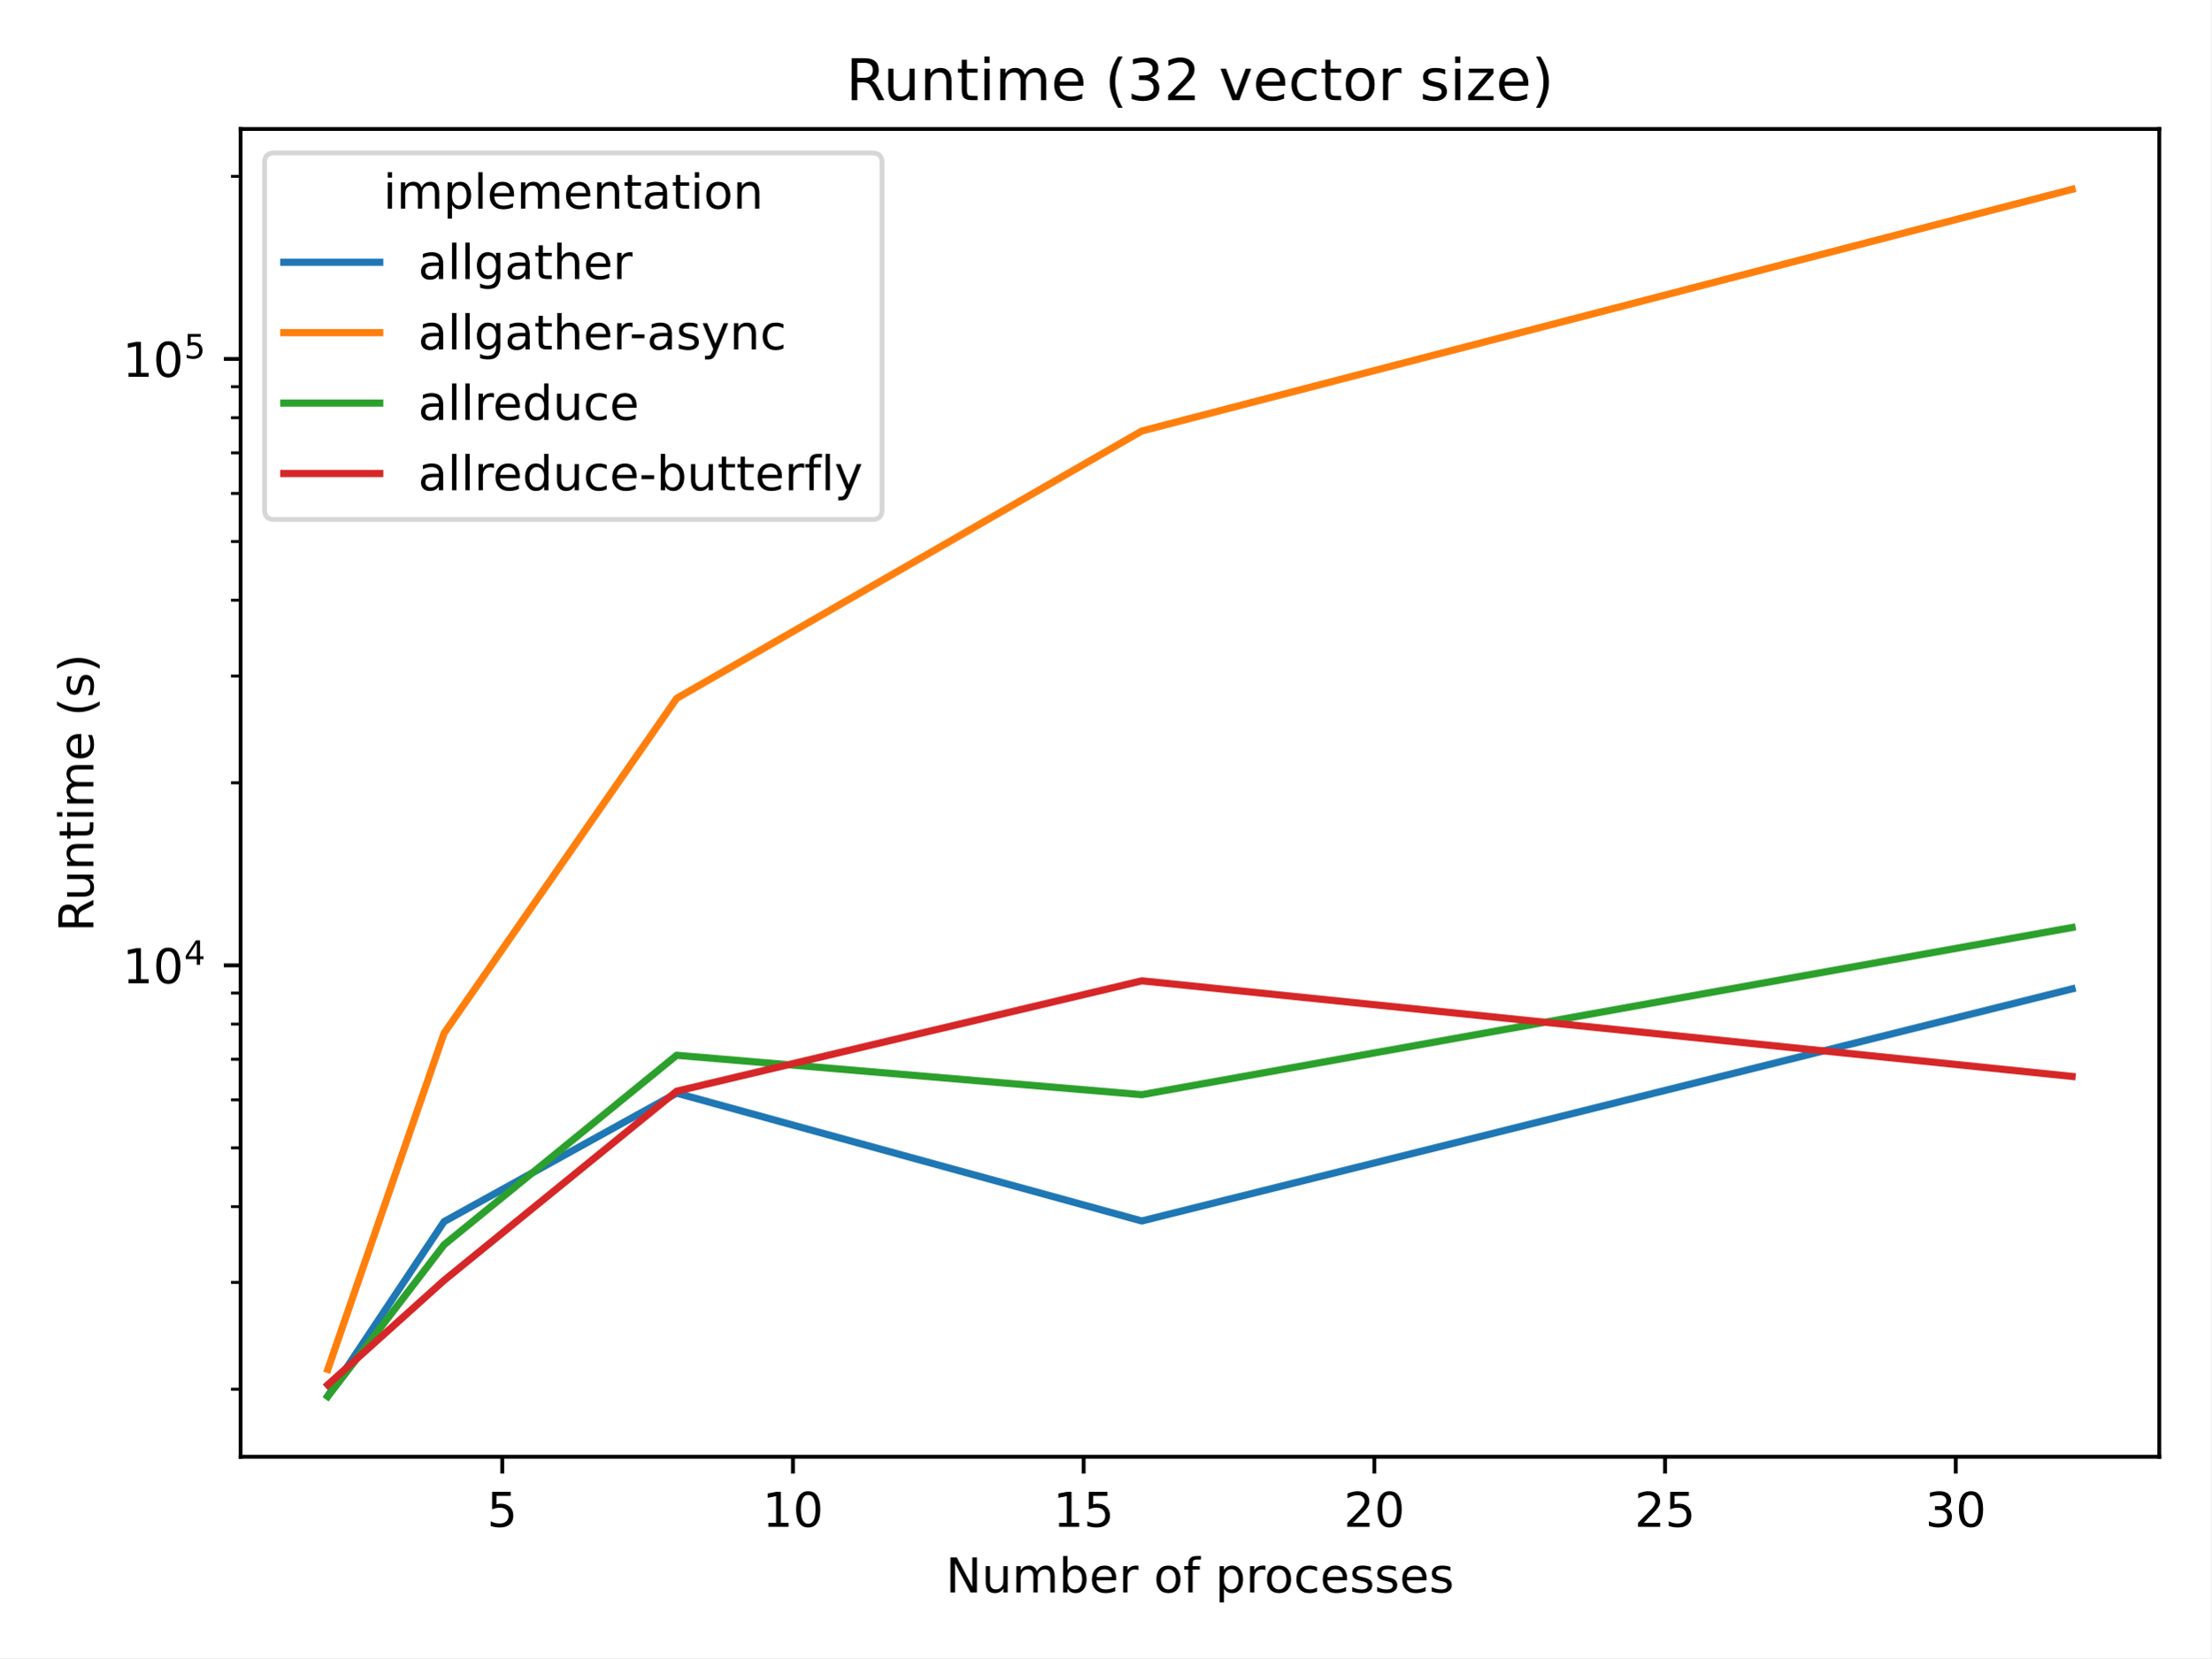
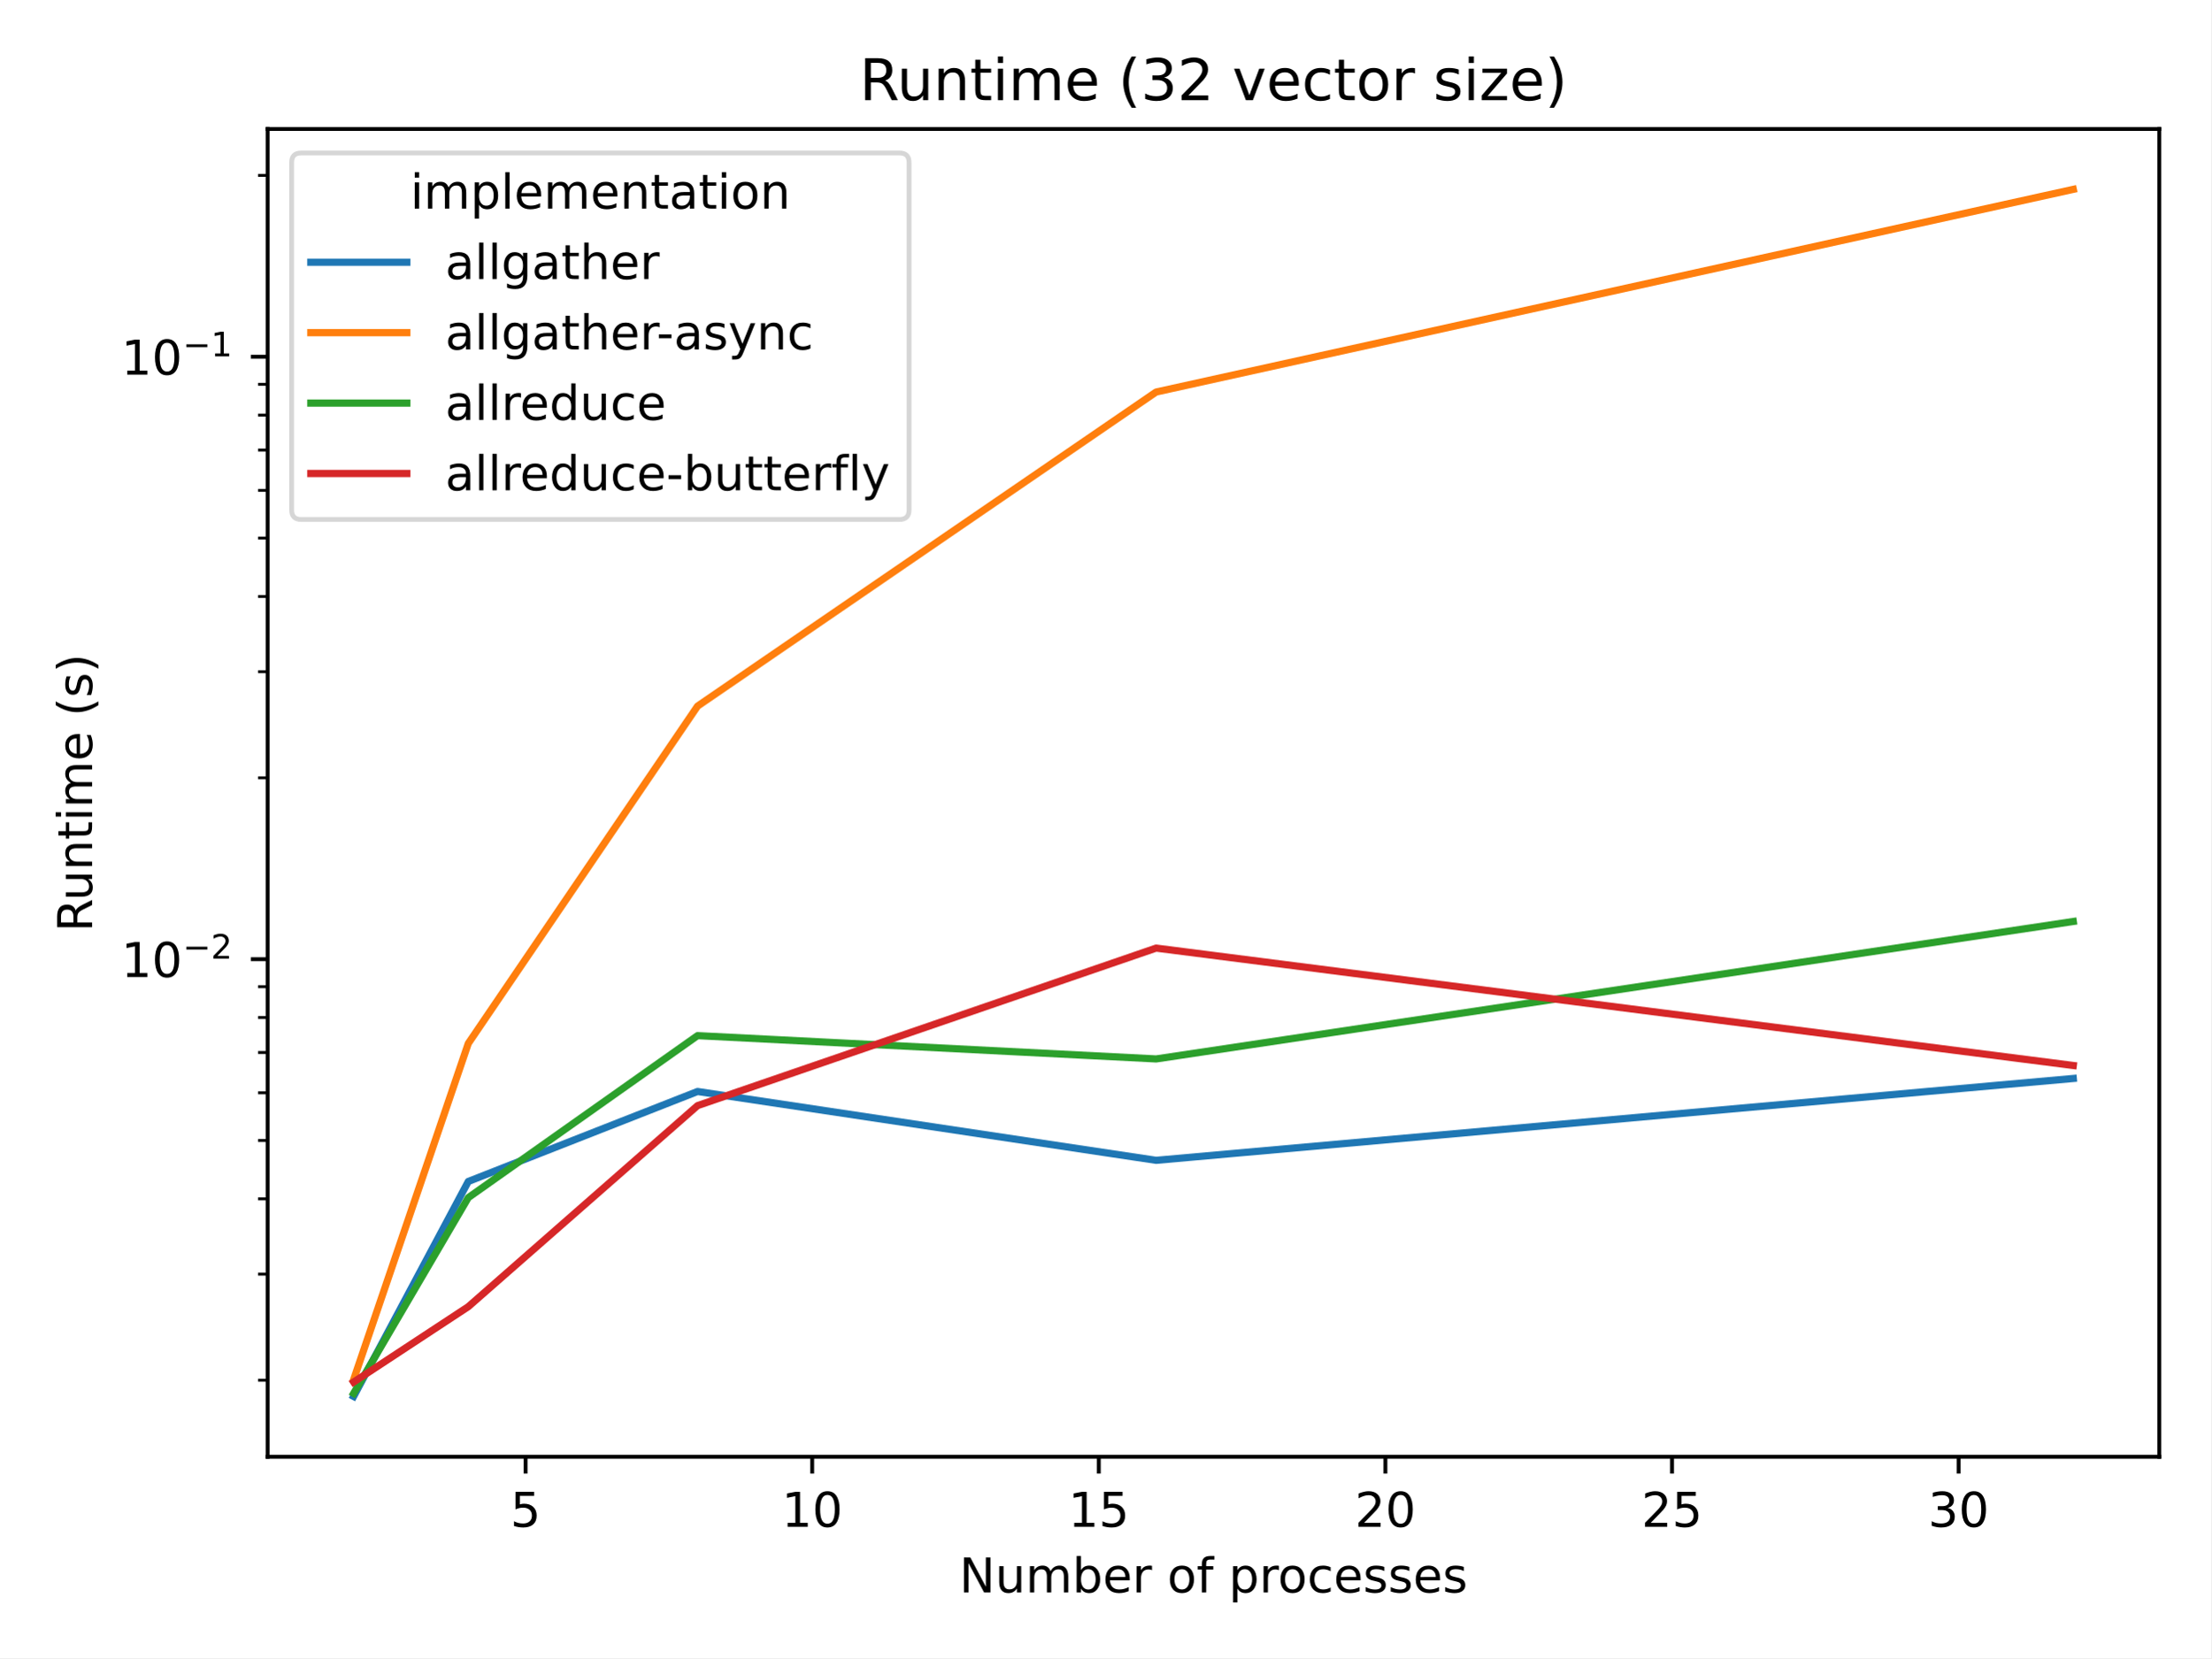
<svg xmlns="http://www.w3.org/2000/svg" xmlns:xlink="http://www.w3.org/1999/xlink" height="345.6pt" version="1.1" viewBox="0 0 460.8 345.6" width="460.8pt">
  <defs>
    <style type="text/css">*{stroke-linecap:butt;stroke-linejoin:round;}</style>
  </defs>
  <g id="figure_1">
    <g id="patch_1">
      <path d="M 0 345.6  L 460.8 345.6  L 460.8 0  L 0 0  z " style="fill:#ffffff;" />
    </g>
    <g id="axes_1">
      <g id="patch_2">
-         <path d="M 50.138 303.64  L 450 303.64  L 450 26.88  L 50.138 26.88  z " style="fill:#ffffff;" />
+         <path d="M 55.772 303.64  L 450 303.64  L 450 26.88  L 55.772 26.88  z " style="fill:#ffffff;" />
      </g>
      <g id="matplotlib.axis_1">
        <g id="xtick_1">
          <g id="line2d_1">
            <defs>
-               <path d="M 0 0  L 0 3.5  " id="maab0142179" style="stroke:#000000;stroke-width:0.8;" />
-             </defs>
-             <g>
-               <use style="stroke:#000000;stroke-width:0.8;" x="104.664" xlink:href="#maab0142179" y="303.64" />
+               <path d="M 0 0  L 0 3.5  " id="m21250cdb93" style="stroke:#000000;stroke-width:0.8;" />
+             </defs>
+             <g>
+               <use style="stroke:#000000;stroke-width:0.8;" x="109.53" xlink:href="#m21250cdb93" y="303.64" />
            </g>
          </g>
          <g id="text_1">
-             <g transform="translate(101.4831 318.2384)scale(0.1 -0.1)">
+             <g transform="translate(106.3492 318.2384)scale(0.1 -0.1)">
              <defs>
                <path d="M 691 4666  L 3169 4666  L 3169 4134  L 1269 4134  L 1269 2991  Q 1406 3038 1543 3061  Q 1681 3084 1819 3084  Q 2600 3084 3056 2656  Q 3513 2228 3513 1497  Q 3513 744 3044 326  Q 2575 -91 1722 -91  Q 1428 -91 1123 -41  Q 819 9 494 109  L 494 744  Q 775 591 1075 516  Q 1375 441 1709 441  Q 2250 441 2565 725  Q 2881 1009 2881 1497  Q 2881 1984 2565 2268  Q 2250 2553 1709 2553  Q 1456 2553 1204 2497  Q 953 2441 691 2322  L 691 4666  z " id="DejaVuSans-35" transform="scale(0.015625)" />
              </defs>
              <use xlink:href="#DejaVuSans-35" />
            </g>
          </g>
        </g>
        <g id="xtick_2">
          <g id="line2d_2">
            <g>
-               <use style="stroke:#000000;stroke-width:0.8;" x="165.25" xlink:href="#maab0142179" y="303.64" />
+               <use style="stroke:#000000;stroke-width:0.8;" x="169.262" xlink:href="#m21250cdb93" y="303.64" />
            </g>
          </g>
          <g id="text_2">
-             <g transform="translate(158.8871 318.2384)scale(0.1 -0.1)">
+             <g transform="translate(162.8994 318.2384)scale(0.1 -0.1)">
              <defs>
                <path d="M 794 531  L 1825 531  L 1825 4091  L 703 3866  L 703 4441  L 1819 4666  L 2450 4666  L 2450 531  L 3481 531  L 3481 0  L 794 0  L 794 531  z " id="DejaVuSans-31" transform="scale(0.015625)" />
                <path d="M 2034 4250  Q 1547 4250 1301 3770  Q 1056 3291 1056 2328  Q 1056 1369 1301 889  Q 1547 409 2034 409  Q 2525 409 2770 889  Q 3016 1369 3016 2328  Q 3016 3291 2770 3770  Q 2525 4250 2034 4250  z M 2034 4750  Q 2819 4750 3233 4129  Q 3647 3509 3647 2328  Q 3647 1150 3233 529  Q 2819 -91 2034 -91  Q 1250 -91 836 529  Q 422 1150 422 2328  Q 422 3509 836 4129  Q 1250 4750 2034 4750  z " id="DejaVuSans-30" transform="scale(0.015625)" />
              </defs>
              <use xlink:href="#DejaVuSans-31" />
              <use x="63.623" xlink:href="#DejaVuSans-30" />
            </g>
          </g>
        </g>
        <g id="xtick_3">
          <g id="line2d_3">
            <g>
-               <use style="stroke:#000000;stroke-width:0.8;" x="225.835" xlink:href="#maab0142179" y="303.64" />
+               <use style="stroke:#000000;stroke-width:0.8;" x="228.993" xlink:href="#m21250cdb93" y="303.64" />
            </g>
          </g>
          <g id="text_3">
-             <g transform="translate(219.4723 318.2384)scale(0.1 -0.1)">
+             <g transform="translate(222.6309 318.2384)scale(0.1 -0.1)">
              <use xlink:href="#DejaVuSans-31" />
              <use x="63.623" xlink:href="#DejaVuSans-35" />
            </g>
          </g>
        </g>
        <g id="xtick_4">
          <g id="line2d_4">
            <g>
-               <use style="stroke:#000000;stroke-width:0.8;" x="286.42" xlink:href="#maab0142179" y="303.64" />
+               <use style="stroke:#000000;stroke-width:0.8;" x="288.725" xlink:href="#m21250cdb93" y="303.64" />
            </g>
          </g>
          <g id="text_4">
-             <g transform="translate(280.0575 318.2384)scale(0.1 -0.1)">
+             <g transform="translate(282.3624 318.2384)scale(0.1 -0.1)">
              <defs>
                <path d="M 1228 531  L 3431 531  L 3431 0  L 469 0  L 469 531  Q 828 903 1448 1529  Q 2069 2156 2228 2338  Q 2531 2678 2651 2914  Q 2772 3150 2772 3378  Q 2772 3750 2511 3984  Q 2250 4219 1831 4219  Q 1534 4219 1204 4116  Q 875 4013 500 3803  L 500 4441  Q 881 4594 1212 4672  Q 1544 4750 1819 4750  Q 2544 4750 2975 4387  Q 3406 4025 3406 3419  Q 3406 3131 3298 2873  Q 3191 2616 2906 2266  Q 2828 2175 2409 1742  Q 1991 1309 1228 531  z " id="DejaVuSans-32" transform="scale(0.015625)" />
              </defs>
              <use xlink:href="#DejaVuSans-32" />
              <use x="63.623" xlink:href="#DejaVuSans-30" />
            </g>
          </g>
        </g>
        <g id="xtick_5">
          <g id="line2d_5">
            <g>
-               <use style="stroke:#000000;stroke-width:0.8;" x="347.005" xlink:href="#maab0142179" y="303.64" />
+               <use style="stroke:#000000;stroke-width:0.8;" x="348.456" xlink:href="#m21250cdb93" y="303.64" />
            </g>
          </g>
          <g id="text_5">
-             <g transform="translate(340.6427 318.2384)scale(0.1 -0.1)">
+             <g transform="translate(342.0939 318.2384)scale(0.1 -0.1)">
              <use xlink:href="#DejaVuSans-32" />
              <use x="63.623" xlink:href="#DejaVuSans-35" />
            </g>
          </g>
        </g>
        <g id="xtick_6">
          <g id="line2d_6">
            <g>
-               <use style="stroke:#000000;stroke-width:0.8;" x="407.59" xlink:href="#maab0142179" y="303.64" />
+               <use style="stroke:#000000;stroke-width:0.8;" x="408.188" xlink:href="#m21250cdb93" y="303.64" />
            </g>
          </g>
          <g id="text_6">
-             <g transform="translate(401.2279 318.2384)scale(0.1 -0.1)">
+             <g transform="translate(401.8254 318.2384)scale(0.1 -0.1)">
              <defs>
                <path d="M 2597 2516  Q 3050 2419 3304 2112  Q 3559 1806 3559 1356  Q 3559 666 3084 287  Q 2609 -91 1734 -91  Q 1441 -91 1130 -33  Q 819 25 488 141  L 488 750  Q 750 597 1062 519  Q 1375 441 1716 441  Q 2309 441 2620 675  Q 2931 909 2931 1356  Q 2931 1769 2642 2001  Q 2353 2234 1838 2234  L 1294 2234  L 1294 2753  L 1863 2753  Q 2328 2753 2575 2939  Q 2822 3125 2822 3475  Q 2822 3834 2567 4026  Q 2313 4219 1838 4219  Q 1578 4219 1281 4162  Q 984 4106 628 3988  L 628 4550  Q 988 4650 1302 4700  Q 1616 4750 1894 4750  Q 2613 4750 3031 4423  Q 3450 4097 3450 3541  Q 3450 3153 3228 2886  Q 3006 2619 2597 2516  z " id="DejaVuSans-33" transform="scale(0.015625)" />
              </defs>
              <use xlink:href="#DejaVuSans-33" />
              <use x="63.623" xlink:href="#DejaVuSans-30" />
            </g>
          </g>
        </g>
        <g id="text_7">
-           <g transform="translate(197.0923 331.9166)scale(0.1 -0.1)">
+           <g transform="translate(199.9095 331.9166)scale(0.1 -0.1)">
            <defs>
              <path d="M 628 4666  L 1478 4666  L 3547 763  L 3547 4666  L 4159 4666  L 4159 0  L 3309 0  L 1241 3903  L 1241 0  L 628 0  L 628 4666  z " id="DejaVuSans-4e" transform="scale(0.015625)" />
              <path d="M 544 1381  L 544 3500  L 1119 3500  L 1119 1403  Q 1119 906 1312 657  Q 1506 409 1894 409  Q 2359 409 2629 706  Q 2900 1003 2900 1516  L 2900 3500  L 3475 3500  L 3475 0  L 2900 0  L 2900 538  Q 2691 219 2414 64  Q 2138 -91 1772 -91  Q 1169 -91 856 284  Q 544 659 544 1381  z M 1991 3584  L 1991 3584  z " id="DejaVuSans-75" transform="scale(0.015625)" />
              <path d="M 3328 2828  Q 3544 3216 3844 3400  Q 4144 3584 4550 3584  Q 5097 3584 5394 3201  Q 5691 2819 5691 2113  L 5691 0  L 5113 0  L 5113 2094  Q 5113 2597 4934 2840  Q 4756 3084 4391 3084  Q 3944 3084 3684 2787  Q 3425 2491 3425 1978  L 3425 0  L 2847 0  L 2847 2094  Q 2847 2600 2669 2842  Q 2491 3084 2119 3084  Q 1678 3084 1418 2786  Q 1159 2488 1159 1978  L 1159 0  L 581 0  L 581 3500  L 1159 3500  L 1159 2956  Q 1356 3278 1631 3431  Q 1906 3584 2284 3584  Q 2666 3584 2933 3390  Q 3200 3197 3328 2828  z " id="DejaVuSans-6d" transform="scale(0.015625)" />
              <path d="M 3116 1747  Q 3116 2381 2855 2742  Q 2594 3103 2138 3103  Q 1681 3103 1420 2742  Q 1159 2381 1159 1747  Q 1159 1113 1420 752  Q 1681 391 2138 391  Q 2594 391 2855 752  Q 3116 1113 3116 1747  z M 1159 2969  Q 1341 3281 1617 3432  Q 1894 3584 2278 3584  Q 2916 3584 3314 3078  Q 3713 2572 3713 1747  Q 3713 922 3314 415  Q 2916 -91 2278 -91  Q 1894 -91 1617 61  Q 1341 213 1159 525  L 1159 0  L 581 0  L 581 4863  L 1159 4863  L 1159 2969  z " id="DejaVuSans-62" transform="scale(0.015625)" />
              <path d="M 3597 1894  L 3597 1613  L 953 1613  Q 991 1019 1311 708  Q 1631 397 2203 397  Q 2534 397 2845 478  Q 3156 559 3463 722  L 3463 178  Q 3153 47 2828 -22  Q 2503 -91 2169 -91  Q 1331 -91 842 396  Q 353 884 353 1716  Q 353 2575 817 3079  Q 1281 3584 2069 3584  Q 2775 3584 3186 3129  Q 3597 2675 3597 1894  z M 3022 2063  Q 3016 2534 2758 2815  Q 2500 3097 2075 3097  Q 1594 3097 1305 2825  Q 1016 2553 972 2059  L 3022 2063  z " id="DejaVuSans-65" transform="scale(0.015625)" />
              <path d="M 2631 2963  Q 2534 3019 2420 3045  Q 2306 3072 2169 3072  Q 1681 3072 1420 2755  Q 1159 2438 1159 1844  L 1159 0  L 581 0  L 581 3500  L 1159 3500  L 1159 2956  Q 1341 3275 1631 3429  Q 1922 3584 2338 3584  Q 2397 3584 2469 3576  Q 2541 3569 2628 3553  L 2631 2963  z " id="DejaVuSans-72" transform="scale(0.015625)" />
              <path id="DejaVuSans-20" transform="scale(0.015625)" />
              <path d="M 1959 3097  Q 1497 3097 1228 2736  Q 959 2375 959 1747  Q 959 1119 1226 758  Q 1494 397 1959 397  Q 2419 397 2687 759  Q 2956 1122 2956 1747  Q 2956 2369 2687 2733  Q 2419 3097 1959 3097  z M 1959 3584  Q 2709 3584 3137 3096  Q 3566 2609 3566 1747  Q 3566 888 3137 398  Q 2709 -91 1959 -91  Q 1206 -91 779 398  Q 353 888 353 1747  Q 353 2609 779 3096  Q 1206 3584 1959 3584  z " id="DejaVuSans-6f" transform="scale(0.015625)" />
              <path d="M 2375 4863  L 2375 4384  L 1825 4384  Q 1516 4384 1395 4259  Q 1275 4134 1275 3809  L 1275 3500  L 2222 3500  L 2222 3053  L 1275 3053  L 1275 0  L 697 0  L 697 3053  L 147 3053  L 147 3500  L 697 3500  L 697 3744  Q 697 4328 969 4595  Q 1241 4863 1831 4863  L 2375 4863  z " id="DejaVuSans-66" transform="scale(0.015625)" />
              <path d="M 1159 525  L 1159 -1331  L 581 -1331  L 581 3500  L 1159 3500  L 1159 2969  Q 1341 3281 1617 3432  Q 1894 3584 2278 3584  Q 2916 3584 3314 3078  Q 3713 2572 3713 1747  Q 3713 922 3314 415  Q 2916 -91 2278 -91  Q 1894 -91 1617 61  Q 1341 213 1159 525  z M 3116 1747  Q 3116 2381 2855 2742  Q 2594 3103 2138 3103  Q 1681 3103 1420 2742  Q 1159 2381 1159 1747  Q 1159 1113 1420 752  Q 1681 391 2138 391  Q 2594 391 2855 752  Q 3116 1113 3116 1747  z " id="DejaVuSans-70" transform="scale(0.015625)" />
              <path d="M 3122 3366  L 3122 2828  Q 2878 2963 2633 3030  Q 2388 3097 2138 3097  Q 1578 3097 1268 2742  Q 959 2388 959 1747  Q 959 1106 1268 751  Q 1578 397 2138 397  Q 2388 397 2633 464  Q 2878 531 3122 666  L 3122 134  Q 2881 22 2623 -34  Q 2366 -91 2075 -91  Q 1284 -91 818 406  Q 353 903 353 1747  Q 353 2603 823 3093  Q 1294 3584 2113 3584  Q 2378 3584 2631 3529  Q 2884 3475 3122 3366  z " id="DejaVuSans-63" transform="scale(0.015625)" />
              <path d="M 2834 3397  L 2834 2853  Q 2591 2978 2328 3040  Q 2066 3103 1784 3103  Q 1356 3103 1142 2972  Q 928 2841 928 2578  Q 928 2378 1081 2264  Q 1234 2150 1697 2047  L 1894 2003  Q 2506 1872 2764 1633  Q 3022 1394 3022 966  Q 3022 478 2636 193  Q 2250 -91 1575 -91  Q 1294 -91 989 -36  Q 684 19 347 128  L 347 722  Q 666 556 975 473  Q 1284 391 1588 391  Q 1994 391 2212 530  Q 2431 669 2431 922  Q 2431 1156 2273 1281  Q 2116 1406 1581 1522  L 1381 1569  Q 847 1681 609 1914  Q 372 2147 372 2553  Q 372 3047 722 3315  Q 1072 3584 1716 3584  Q 2034 3584 2315 3537  Q 2597 3491 2834 3397  z " id="DejaVuSans-73" transform="scale(0.015625)" />
            </defs>
            <use xlink:href="#DejaVuSans-4e" />
            <use x="74.805" xlink:href="#DejaVuSans-75" />
            <use x="138.184" xlink:href="#DejaVuSans-6d" />
            <use x="235.596" xlink:href="#DejaVuSans-62" />
            <use x="299.072" xlink:href="#DejaVuSans-65" />
            <use x="360.596" xlink:href="#DejaVuSans-72" />
            <use x="401.709" xlink:href="#DejaVuSans-20" />
            <use x="433.496" xlink:href="#DejaVuSans-6f" />
            <use x="494.678" xlink:href="#DejaVuSans-66" />
            <use x="529.883" xlink:href="#DejaVuSans-20" />
            <use x="561.67" xlink:href="#DejaVuSans-70" />
            <use x="625.146" xlink:href="#DejaVuSans-72" />
            <use x="664.01" xlink:href="#DejaVuSans-6f" />
            <use x="725.191" xlink:href="#DejaVuSans-63" />
            <use x="780.172" xlink:href="#DejaVuSans-65" />
            <use x="841.695" xlink:href="#DejaVuSans-73" />
            <use x="893.795" xlink:href="#DejaVuSans-73" />
            <use x="945.895" xlink:href="#DejaVuSans-65" />
            <use x="1007.418" xlink:href="#DejaVuSans-73" />
          </g>
        </g>
      </g>
      <g id="matplotlib.axis_2">
        <g id="ytick_1">
          <g id="line2d_7">
            <defs>
-               <path d="M 0 0  L -3.5 0  " id="m84d53aeff3" style="stroke:#000000;stroke-width:0.8;" />
-             </defs>
-             <g>
-               <use style="stroke:#000000;stroke-width:0.8;" x="50.138" xlink:href="#m84d53aeff3" y="201.206" />
+               <path d="M 0 0  L -3.5 0  " id="mf972bb4d28" style="stroke:#000000;stroke-width:0.8;" />
+             </defs>
+             <g>
+               <use style="stroke:#000000;stroke-width:0.8;" x="55.772" xlink:href="#mf972bb4d28" y="199.918" />
            </g>
          </g>
          <g id="text_8">
-             <g transform="translate(25.53768 205.0049)scale(0.1 -0.1)">
+             <g transform="translate(25.27205 203.7171)scale(0.1 -0.1)">
              <defs>
-                 <path d="M 2419 4116  L 825 1625  L 2419 1625  L 2419 4116  z M 2253 4666  L 3047 4666  L 3047 1625  L 3713 1625  L 3713 1100  L 3047 1100  L 3047 0  L 2419 0  L 2419 1100  L 313 1100  L 313 1709  L 2253 4666  z " id="DejaVuSans-34" transform="scale(0.015625)" />
+                 <path d="M 678 2272  L 4684 2272  L 4684 1741  L 678 1741  L 678 2272  z " id="DejaVuSans-2212" transform="scale(0.015625)" />
              </defs>
+               <use transform="translate(0 0.765625)" xlink:href="#DejaVuSans-31" />
+               <use transform="translate(63.62305 0.765625)" xlink:href="#DejaVuSans-30" />
+               <use transform="translate(128.2031 39.04688)scale(0.7)" xlink:href="#DejaVuSans-2212" />
+               <use transform="translate(186.8555 39.04688)scale(0.7)" xlink:href="#DejaVuSans-32" />
+             </g>
+           </g>
+         </g>
+         <g id="ytick_2">
+           <g id="line2d_8">
+             <g>
+               <use style="stroke:#000000;stroke-width:0.8;" x="55.772" xlink:href="#mf972bb4d28" y="74.351" />
+             </g>
+           </g>
+           <g id="text_9">
+             <g transform="translate(25.27205 78.1498)scale(0.1 -0.1)">
              <use transform="translate(0 0.684375)" xlink:href="#DejaVuSans-31" />
              <use transform="translate(63.62305 0.684375)" xlink:href="#DejaVuSans-30" />
-               <use transform="translate(128.2031 38.96563)scale(0.7)" xlink:href="#DejaVuSans-34" />
-             </g>
-           </g>
-         </g>
-         <g id="ytick_2">
-           <g id="line2d_8">
-             <g>
-               <use style="stroke:#000000;stroke-width:0.8;" x="50.138" xlink:href="#m84d53aeff3" y="74.803" />
-             </g>
-           </g>
-           <g id="text_9">
-             <g transform="translate(25.53768 78.6022)scale(0.1 -0.1)">
-               <use transform="translate(0 0.684375)" xlink:href="#DejaVuSans-31" />
-               <use transform="translate(63.62305 0.684375)" xlink:href="#DejaVuSans-30" />
-               <use transform="translate(128.2031 38.96563)scale(0.7)" xlink:href="#DejaVuSans-35" />
+               <use transform="translate(128.2031 38.96563)scale(0.7)" xlink:href="#DejaVuSans-2212" />
+               <use transform="translate(186.8555 38.96563)scale(0.7)" xlink:href="#DejaVuSans-31" />
            </g>
          </g>
        </g>
        <g id="ytick_3">
          <g id="line2d_9">
            <defs>
-               <path d="M 0 0  L -2 0  " id="m2728bf8fc5" style="stroke:#000000;stroke-width:0.6;" />
-             </defs>
-             <g>
-               <use style="stroke:#000000;stroke-width:0.6;" x="50.138" xlink:href="#m2728bf8fc5" y="289.557" />
+               <path d="M 0 0  L -2 0  " id="m7e5e3fbc90" style="stroke:#000000;stroke-width:0.6;" />
+             </defs>
+             <g>
+               <use style="stroke:#000000;stroke-width:0.6;" x="55.772" xlink:href="#m7e5e3fbc90" y="287.686" />
            </g>
          </g>
        </g>
        <g id="ytick_4">
          <g id="line2d_10">
            <g>
-               <use style="stroke:#000000;stroke-width:0.6;" x="50.138" xlink:href="#m2728bf8fc5" y="267.299" />
+               <use style="stroke:#000000;stroke-width:0.6;" x="55.772" xlink:href="#m7e5e3fbc90" y="265.574" />
            </g>
          </g>
        </g>
        <g id="ytick_5">
          <g id="line2d_11">
            <g>
-               <use style="stroke:#000000;stroke-width:0.6;" x="50.138" xlink:href="#m2728bf8fc5" y="251.506" />
+               <use style="stroke:#000000;stroke-width:0.6;" x="55.772" xlink:href="#m7e5e3fbc90" y="249.886" />
            </g>
          </g>
        </g>
        <g id="ytick_6">
          <g id="line2d_12">
            <g>
-               <use style="stroke:#000000;stroke-width:0.6;" x="50.138" xlink:href="#m2728bf8fc5" y="239.257" />
+               <use style="stroke:#000000;stroke-width:0.6;" x="55.772" xlink:href="#m7e5e3fbc90" y="237.717" />
            </g>
          </g>
        </g>
        <g id="ytick_7">
          <g id="line2d_13">
            <g>
-               <use style="stroke:#000000;stroke-width:0.6;" x="50.138" xlink:href="#m2728bf8fc5" y="229.248" />
+               <use style="stroke:#000000;stroke-width:0.6;" x="55.772" xlink:href="#m7e5e3fbc90" y="227.775" />
            </g>
          </g>
        </g>
        <g id="ytick_8">
          <g id="line2d_14">
            <g>
-               <use style="stroke:#000000;stroke-width:0.6;" x="50.138" xlink:href="#m2728bf8fc5" y="220.786" />
+               <use style="stroke:#000000;stroke-width:0.6;" x="55.772" xlink:href="#m7e5e3fbc90" y="219.369" />
            </g>
          </g>
        </g>
        <g id="ytick_9">
          <g id="line2d_15">
            <g>
-               <use style="stroke:#000000;stroke-width:0.6;" x="50.138" xlink:href="#m2728bf8fc5" y="213.455" />
+               <use style="stroke:#000000;stroke-width:0.6;" x="55.772" xlink:href="#m7e5e3fbc90" y="212.087" />
            </g>
          </g>
        </g>
        <g id="ytick_10">
          <g id="line2d_16">
            <g>
-               <use style="stroke:#000000;stroke-width:0.6;" x="50.138" xlink:href="#m2728bf8fc5" y="206.99" />
+               <use style="stroke:#000000;stroke-width:0.6;" x="55.772" xlink:href="#m7e5e3fbc90" y="205.664" />
            </g>
          </g>
        </g>
        <g id="ytick_11">
          <g id="line2d_17">
            <g>
-               <use style="stroke:#000000;stroke-width:0.6;" x="50.138" xlink:href="#m2728bf8fc5" y="163.155" />
+               <use style="stroke:#000000;stroke-width:0.6;" x="55.772" xlink:href="#m7e5e3fbc90" y="162.118" />
            </g>
          </g>
        </g>
        <g id="ytick_12">
          <g id="line2d_18">
            <g>
-               <use style="stroke:#000000;stroke-width:0.6;" x="50.138" xlink:href="#m2728bf8fc5" y="140.896" />
+               <use style="stroke:#000000;stroke-width:0.6;" x="55.772" xlink:href="#m7e5e3fbc90" y="140.007" />
            </g>
          </g>
        </g>
        <g id="ytick_13">
          <g id="line2d_19">
            <g>
-               <use style="stroke:#000000;stroke-width:0.6;" x="50.138" xlink:href="#m2728bf8fc5" y="125.104" />
+               <use style="stroke:#000000;stroke-width:0.6;" x="55.772" xlink:href="#m7e5e3fbc90" y="124.319" />
            </g>
          </g>
        </g>
        <g id="ytick_14">
          <g id="line2d_20">
            <g>
-               <use style="stroke:#000000;stroke-width:0.6;" x="50.138" xlink:href="#m2728bf8fc5" y="112.854" />
+               <use style="stroke:#000000;stroke-width:0.6;" x="55.772" xlink:href="#m7e5e3fbc90" y="112.15" />
            </g>
          </g>
        </g>
        <g id="ytick_15">
          <g id="line2d_21">
            <g>
-               <use style="stroke:#000000;stroke-width:0.6;" x="50.138" xlink:href="#m2728bf8fc5" y="102.845" />
+               <use style="stroke:#000000;stroke-width:0.6;" x="55.772" xlink:href="#m7e5e3fbc90" y="102.208" />
            </g>
          </g>
        </g>
        <g id="ytick_16">
          <g id="line2d_22">
            <g>
-               <use style="stroke:#000000;stroke-width:0.6;" x="50.138" xlink:href="#m2728bf8fc5" y="94.383" />
+               <use style="stroke:#000000;stroke-width:0.6;" x="55.772" xlink:href="#m7e5e3fbc90" y="93.801" />
            </g>
          </g>
        </g>
        <g id="ytick_17">
          <g id="line2d_23">
            <g>
-               <use style="stroke:#000000;stroke-width:0.6;" x="50.138" xlink:href="#m2728bf8fc5" y="87.053" />
+               <use style="stroke:#000000;stroke-width:0.6;" x="55.772" xlink:href="#m7e5e3fbc90" y="86.519" />
            </g>
          </g>
        </g>
        <g id="ytick_18">
          <g id="line2d_24">
            <g>
-               <use style="stroke:#000000;stroke-width:0.6;" x="50.138" xlink:href="#m2728bf8fc5" y="80.587" />
+               <use style="stroke:#000000;stroke-width:0.6;" x="55.772" xlink:href="#m7e5e3fbc90" y="80.096" />
            </g>
          </g>
        </g>
        <g id="ytick_19">
          <g id="line2d_25">
            <g>
-               <use style="stroke:#000000;stroke-width:0.6;" x="50.138" xlink:href="#m2728bf8fc5" y="36.752" />
+               <use style="stroke:#000000;stroke-width:0.6;" x="55.772" xlink:href="#m7e5e3fbc90" y="36.551" />
            </g>
          </g>
        </g>
        <g id="text_10">
-           <g transform="translate(19.458 194.2381)rotate(-90)scale(0.1 -0.1)">
+           <g transform="translate(19.19237 194.2381)rotate(-90)scale(0.1 -0.1)">
            <defs>
              <path d="M 2841 2188  Q 3044 2119 3236 1894  Q 3428 1669 3622 1275  L 4263 0  L 3584 0  L 2988 1197  Q 2756 1666 2539 1819  Q 2322 1972 1947 1972  L 1259 1972  L 1259 0  L 628 0  L 628 4666  L 2053 4666  Q 2853 4666 3247 4331  Q 3641 3997 3641 3322  Q 3641 2881 3436 2590  Q 3231 2300 2841 2188  z M 1259 4147  L 1259 2491  L 2053 2491  Q 2509 2491 2742 2702  Q 2975 2913 2975 3322  Q 2975 3731 2742 3939  Q 2509 4147 2053 4147  L 1259 4147  z " id="DejaVuSans-52" transform="scale(0.015625)" />
              <path d="M 3513 2113  L 3513 0  L 2938 0  L 2938 2094  Q 2938 2591 2744 2837  Q 2550 3084 2163 3084  Q 1697 3084 1428 2787  Q 1159 2491 1159 1978  L 1159 0  L 581 0  L 581 3500  L 1159 3500  L 1159 2956  Q 1366 3272 1645 3428  Q 1925 3584 2291 3584  Q 2894 3584 3203 3211  Q 3513 2838 3513 2113  z " id="DejaVuSans-6e" transform="scale(0.015625)" />
              <path d="M 1172 4494  L 1172 3500  L 2356 3500  L 2356 3053  L 1172 3053  L 1172 1153  Q 1172 725 1289 603  Q 1406 481 1766 481  L 2356 481  L 2356 0  L 1766 0  Q 1100 0 847 248  Q 594 497 594 1153  L 594 3053  L 172 3053  L 172 3500  L 594 3500  L 594 4494  L 1172 4494  z " id="DejaVuSans-74" transform="scale(0.015625)" />
              <path d="M 603 3500  L 1178 3500  L 1178 0  L 603 0  L 603 3500  z M 603 4863  L 1178 4863  L 1178 4134  L 603 4134  L 603 4863  z " id="DejaVuSans-69" transform="scale(0.015625)" />
              <path d="M 1984 4856  Q 1566 4138 1362 3434  Q 1159 2731 1159 2009  Q 1159 1288 1364 580  Q 1569 -128 1984 -844  L 1484 -844  Q 1016 -109 783 600  Q 550 1309 550 2009  Q 550 2706 781 3412  Q 1013 4119 1484 4856  L 1984 4856  z " id="DejaVuSans-28" transform="scale(0.015625)" />
              <path d="M 513 4856  L 1013 4856  Q 1481 4119 1714 3412  Q 1947 2706 1947 2009  Q 1947 1309 1714 600  Q 1481 -109 1013 -844  L 513 -844  Q 928 -128 1133 580  Q 1338 1288 1338 2009  Q 1338 2731 1133 3434  Q 928 4138 513 4856  z " id="DejaVuSans-29" transform="scale(0.015625)" />
            </defs>
            <use xlink:href="#DejaVuSans-52" />
            <use x="64.982" xlink:href="#DejaVuSans-75" />
            <use x="128.361" xlink:href="#DejaVuSans-6e" />
            <use x="191.74" xlink:href="#DejaVuSans-74" />
            <use x="230.949" xlink:href="#DejaVuSans-69" />
            <use x="258.732" xlink:href="#DejaVuSans-6d" />
            <use x="356.145" xlink:href="#DejaVuSans-65" />
            <use x="417.668" xlink:href="#DejaVuSans-20" />
            <use x="449.455" xlink:href="#DejaVuSans-28" />
            <use x="488.469" xlink:href="#DejaVuSans-73" />
            <use x="540.568" xlink:href="#DejaVuSans-29" />
          </g>
        </g>
      </g>
      <g id="line2d_26">
-         <path clip-path="url(#pbb59ff4465)" d="M 68.313 290.947  L 92.547 254.622  L 141.015 227.845  L 237.952 254.491  L 431.824 206.114  " style="fill:none;stroke:#1f77b4;stroke-linecap:square;stroke-width:1.5;" />
+         <path clip-path="url(#p5a2ced8a5a)" d="M 73.692 291.06  L 97.584 246.26  L 145.369 227.503  L 240.94 241.851  L 432.081 224.786  " style="fill:none;stroke:#1f77b4;stroke-linecap:square;stroke-width:1.5;" />
      </g>
      <g id="line2d_27">
-         <path clip-path="url(#pbb59ff4465)" d="M 68.313 285.426  L 92.547 215.345  L 141.015 145.563  L 237.952 89.827  L 431.824 39.46  " style="fill:none;stroke:#ff7f0e;stroke-linecap:square;stroke-width:1.5;" />
+         <path clip-path="url(#p5a2ced8a5a)" d="M 73.692 287.55  L 97.584 217.493  L 145.369 147.175  L 240.94 81.705  L 432.081 39.46  " style="fill:none;stroke:#ff7f0e;stroke-linecap:square;stroke-width:1.5;" />
      </g>
      <g id="line2d_28">
-         <path clip-path="url(#pbb59ff4465)" d="M 68.313 291.06  L 92.547 259.441  L 141.015 219.953  L 237.952 228.167  L 431.824 193.321  " style="fill:none;stroke:#2ca02c;stroke-linecap:square;stroke-width:1.5;" />
+         <path clip-path="url(#p5a2ced8a5a)" d="M 73.692 290.426  L 97.584 249.628  L 145.369 215.861  L 240.94 220.717  L 432.081 192.064  " style="fill:none;stroke:#2ca02c;stroke-linecap:square;stroke-width:1.5;" />
      </g>
      <g id="line2d_29">
-         <path clip-path="url(#pbb59ff4465)" d="M 68.313 288.632  L 92.547 266.862  L 141.015 227.442  L 237.952 204.435  L 431.824 224.364  " style="fill:none;stroke:#d62728;stroke-linecap:square;stroke-width:1.5;" />
+         <path clip-path="url(#p5a2ced8a5a)" d="M 73.692 288.069  L 97.584 272.36  L 145.369 230.448  L 240.94 197.612  L 432.081 222.084  " style="fill:none;stroke:#d62728;stroke-linecap:square;stroke-width:1.5;" />
      </g>
      <g id="patch_3">
-         <path d="M 50.138 303.64  L 50.138 26.88  " style="fill:none;stroke:#000000;stroke-linecap:square;stroke-linejoin:miter;stroke-width:0.8;" />
+         <path d="M 55.772 303.64  L 55.772 26.88  " style="fill:none;stroke:#000000;stroke-linecap:square;stroke-linejoin:miter;stroke-width:0.8;" />
      </g>
      <g id="patch_4">
        <path d="M 450 303.64  L 450 26.88  " style="fill:none;stroke:#000000;stroke-linecap:square;stroke-linejoin:miter;stroke-width:0.8;" />
      </g>
      <g id="patch_5">
-         <path d="M 50.138 303.64  L 450 303.64  " style="fill:none;stroke:#000000;stroke-linecap:square;stroke-linejoin:miter;stroke-width:0.8;" />
+         <path d="M 55.772 303.64  L 450 303.64  " style="fill:none;stroke:#000000;stroke-linecap:square;stroke-linejoin:miter;stroke-width:0.8;" />
      </g>
      <g id="patch_6">
-         <path d="M 50.138 26.88  L 450 26.88  " style="fill:none;stroke:#000000;stroke-linecap:square;stroke-linejoin:miter;stroke-width:0.8;" />
+         <path d="M 55.772 26.88  L 450 26.88  " style="fill:none;stroke:#000000;stroke-linecap:square;stroke-linejoin:miter;stroke-width:0.8;" />
      </g>
      <g id="text_11">
-         <g transform="translate(176.3063 20.88)scale(0.12 -0.12)">
+         <g transform="translate(179.1235 20.88)scale(0.12 -0.12)">
          <defs>
            <path d="M 191 3500  L 800 3500  L 1894 563  L 2988 3500  L 3597 3500  L 2284 0  L 1503 0  L 191 3500  z " id="DejaVuSans-76" transform="scale(0.015625)" />
            <path d="M 353 3500  L 3084 3500  L 3084 2975  L 922 459  L 3084 459  L 3084 0  L 275 0  L 275 525  L 2438 3041  L 353 3041  L 353 3500  z " id="DejaVuSans-7a" transform="scale(0.015625)" />
          </defs>
          <use xlink:href="#DejaVuSans-52" />
          <use x="64.982" xlink:href="#DejaVuSans-75" />
          <use x="128.361" xlink:href="#DejaVuSans-6e" />
          <use x="191.74" xlink:href="#DejaVuSans-74" />
          <use x="230.949" xlink:href="#DejaVuSans-69" />
          <use x="258.732" xlink:href="#DejaVuSans-6d" />
          <use x="356.145" xlink:href="#DejaVuSans-65" />
          <use x="417.668" xlink:href="#DejaVuSans-20" />
          <use x="449.455" xlink:href="#DejaVuSans-28" />
          <use x="488.469" xlink:href="#DejaVuSans-33" />
          <use x="552.092" xlink:href="#DejaVuSans-32" />
          <use x="615.715" xlink:href="#DejaVuSans-20" />
          <use x="647.502" xlink:href="#DejaVuSans-76" />
          <use x="706.682" xlink:href="#DejaVuSans-65" />
          <use x="768.205" xlink:href="#DejaVuSans-63" />
          <use x="823.186" xlink:href="#DejaVuSans-74" />
          <use x="862.395" xlink:href="#DejaVuSans-6f" />
          <use x="923.576" xlink:href="#DejaVuSans-72" />
          <use x="964.689" xlink:href="#DejaVuSans-20" />
          <use x="996.477" xlink:href="#DejaVuSans-73" />
          <use x="1048.576" xlink:href="#DejaVuSans-69" />
          <use x="1076.359" xlink:href="#DejaVuSans-7a" />
          <use x="1128.85" xlink:href="#DejaVuSans-65" />
          <use x="1190.373" xlink:href="#DejaVuSans-29" />
        </g>
      </g>
      <g id="legend_1">
        <g id="patch_7">
-           <path d="M 57.138 108.271  L 181.814 108.271  Q 183.814 108.271 183.814 106.271  L 183.814 33.88  Q 183.814 31.88 181.814 31.88  L 57.138 31.88  Q 55.138 31.88 55.138 33.88  L 55.138 106.271  Q 55.138 108.271 57.138 108.271  z " style="fill:#ffffff;opacity:0.8;stroke:#cccccc;stroke-linejoin:miter;" />
+           <path d="M 62.772 108.271  L 187.449 108.271  Q 189.449 108.271 189.449 106.271  L 189.449 33.88  Q 189.449 31.88 187.449 31.88  L 62.772 31.88  Q 60.772 31.88 60.772 33.88  L 60.772 106.271  Q 60.772 108.271 62.772 108.271  z " style="fill:#ffffff;opacity:0.8;stroke:#cccccc;stroke-linejoin:miter;" />
        </g>
        <g id="text_12">
-           <g transform="translate(79.85956 43.47844)scale(0.1 -0.1)">
+           <g transform="translate(85.49393 43.47844)scale(0.1 -0.1)">
            <defs>
              <path d="M 603 4863  L 1178 4863  L 1178 0  L 603 0  L 603 4863  z " id="DejaVuSans-6c" transform="scale(0.015625)" />
              <path d="M 2194 1759  Q 1497 1759 1228 1600  Q 959 1441 959 1056  Q 959 750 1161 570  Q 1363 391 1709 391  Q 2188 391 2477 730  Q 2766 1069 2766 1631  L 2766 1759  L 2194 1759  z M 3341 1997  L 3341 0  L 2766 0  L 2766 531  Q 2569 213 2275 61  Q 1981 -91 1556 -91  Q 1019 -91 701 211  Q 384 513 384 1019  Q 384 1609 779 1909  Q 1175 2209 1959 2209  L 2766 2209  L 2766 2266  Q 2766 2663 2505 2880  Q 2244 3097 1772 3097  Q 1472 3097 1187 3025  Q 903 2953 641 2809  L 641 3341  Q 956 3463 1253 3523  Q 1550 3584 1831 3584  Q 2591 3584 2966 3190  Q 3341 2797 3341 1997  z " id="DejaVuSans-61" transform="scale(0.015625)" />
            </defs>
            <use xlink:href="#DejaVuSans-69" />
            <use x="27.783" xlink:href="#DejaVuSans-6d" />
            <use x="125.195" xlink:href="#DejaVuSans-70" />
            <use x="188.672" xlink:href="#DejaVuSans-6c" />
            <use x="216.455" xlink:href="#DejaVuSans-65" />
            <use x="277.979" xlink:href="#DejaVuSans-6d" />
            <use x="375.391" xlink:href="#DejaVuSans-65" />
            <use x="436.914" xlink:href="#DejaVuSans-6e" />
            <use x="500.293" xlink:href="#DejaVuSans-74" />
            <use x="539.502" xlink:href="#DejaVuSans-61" />
            <use x="600.781" xlink:href="#DejaVuSans-74" />
            <use x="639.99" xlink:href="#DejaVuSans-69" />
            <use x="667.773" xlink:href="#DejaVuSans-6f" />
            <use x="728.955" xlink:href="#DejaVuSans-6e" />
          </g>
        </g>
        <g id="line2d_30">
-           <path d="M 59.138 54.657  L 79.138 54.657  " style="fill:none;stroke:#1f77b4;stroke-linecap:square;stroke-width:1.5;" />
+           <path d="M 64.772 54.657  L 84.772 54.657  " style="fill:none;stroke:#1f77b4;stroke-linecap:square;stroke-width:1.5;" />
        </g>
        <g id="line2d_31" />
        <g id="text_13">
-           <g transform="translate(87.13769 58.15656)scale(0.1 -0.1)">
+           <g transform="translate(92.77205 58.15656)scale(0.1 -0.1)">
            <defs>
              <path d="M 2906 1791  Q 2906 2416 2648 2759  Q 2391 3103 1925 3103  Q 1463 3103 1205 2759  Q 947 2416 947 1791  Q 947 1169 1205 825  Q 1463 481 1925 481  Q 2391 481 2648 825  Q 2906 1169 2906 1791  z M 3481 434  Q 3481 -459 3084 -895  Q 2688 -1331 1869 -1331  Q 1566 -1331 1297 -1286  Q 1028 -1241 775 -1147  L 775 -588  Q 1028 -725 1275 -790  Q 1522 -856 1778 -856  Q 2344 -856 2625 -561  Q 2906 -266 2906 331  L 2906 616  Q 2728 306 2450 153  Q 2172 0 1784 0  Q 1141 0 747 490  Q 353 981 353 1791  Q 353 2603 747 3093  Q 1141 3584 1784 3584  Q 2172 3584 2450 3431  Q 2728 3278 2906 2969  L 2906 3500  L 3481 3500  L 3481 434  z " id="DejaVuSans-67" transform="scale(0.015625)" />
              <path d="M 3513 2113  L 3513 0  L 2938 0  L 2938 2094  Q 2938 2591 2744 2837  Q 2550 3084 2163 3084  Q 1697 3084 1428 2787  Q 1159 2491 1159 1978  L 1159 0  L 581 0  L 581 4863  L 1159 4863  L 1159 2956  Q 1366 3272 1645 3428  Q 1925 3584 2291 3584  Q 2894 3584 3203 3211  Q 3513 2838 3513 2113  z " id="DejaVuSans-68" transform="scale(0.015625)" />
            </defs>
            <use xlink:href="#DejaVuSans-61" />
            <use x="61.279" xlink:href="#DejaVuSans-6c" />
            <use x="89.062" xlink:href="#DejaVuSans-6c" />
            <use x="116.846" xlink:href="#DejaVuSans-67" />
            <use x="180.322" xlink:href="#DejaVuSans-61" />
            <use x="241.602" xlink:href="#DejaVuSans-74" />
            <use x="280.811" xlink:href="#DejaVuSans-68" />
            <use x="344.189" xlink:href="#DejaVuSans-65" />
            <use x="405.713" xlink:href="#DejaVuSans-72" />
          </g>
        </g>
        <g id="line2d_32">
-           <path d="M 59.138 69.335  L 79.138 69.335  " style="fill:none;stroke:#ff7f0e;stroke-linecap:square;stroke-width:1.5;" />
+           <path d="M 64.772 69.335  L 84.772 69.335  " style="fill:none;stroke:#ff7f0e;stroke-linecap:square;stroke-width:1.5;" />
        </g>
        <g id="line2d_33" />
        <g id="text_14">
-           <g transform="translate(87.13769 72.83469)scale(0.1 -0.1)">
+           <g transform="translate(92.77205 72.83469)scale(0.1 -0.1)">
            <defs>
              <path d="M 313 2009  L 1997 2009  L 1997 1497  L 313 1497  L 313 2009  z " id="DejaVuSans-2d" transform="scale(0.015625)" />
              <path d="M 2059 -325  Q 1816 -950 1584 -1140  Q 1353 -1331 966 -1331  L 506 -1331  L 506 -850  L 844 -850  Q 1081 -850 1212 -737  Q 1344 -625 1503 -206  L 1606 56  L 191 3500  L 800 3500  L 1894 763  L 2988 3500  L 3597 3500  L 2059 -325  z " id="DejaVuSans-79" transform="scale(0.015625)" />
            </defs>
            <use xlink:href="#DejaVuSans-61" />
            <use x="61.279" xlink:href="#DejaVuSans-6c" />
            <use x="89.062" xlink:href="#DejaVuSans-6c" />
            <use x="116.846" xlink:href="#DejaVuSans-67" />
            <use x="180.322" xlink:href="#DejaVuSans-61" />
            <use x="241.602" xlink:href="#DejaVuSans-74" />
            <use x="280.811" xlink:href="#DejaVuSans-68" />
            <use x="344.189" xlink:href="#DejaVuSans-65" />
            <use x="405.713" xlink:href="#DejaVuSans-72" />
            <use x="440.451" xlink:href="#DejaVuSans-2d" />
            <use x="476.535" xlink:href="#DejaVuSans-61" />
            <use x="537.814" xlink:href="#DejaVuSans-73" />
            <use x="589.914" xlink:href="#DejaVuSans-79" />
            <use x="649.094" xlink:href="#DejaVuSans-6e" />
            <use x="712.473" xlink:href="#DejaVuSans-63" />
          </g>
        </g>
        <g id="line2d_34">
-           <path d="M 59.138 84.013  L 79.138 84.013  " style="fill:none;stroke:#2ca02c;stroke-linecap:square;stroke-width:1.5;" />
+           <path d="M 64.772 84.013  L 84.772 84.013  " style="fill:none;stroke:#2ca02c;stroke-linecap:square;stroke-width:1.5;" />
        </g>
        <g id="line2d_35" />
        <g id="text_15">
-           <g transform="translate(87.13769 87.51281)scale(0.1 -0.1)">
+           <g transform="translate(92.77205 87.51281)scale(0.1 -0.1)">
            <defs>
              <path d="M 2906 2969  L 2906 4863  L 3481 4863  L 3481 0  L 2906 0  L 2906 525  Q 2725 213 2448 61  Q 2172 -91 1784 -91  Q 1150 -91 751 415  Q 353 922 353 1747  Q 353 2572 751 3078  Q 1150 3584 1784 3584  Q 2172 3584 2448 3432  Q 2725 3281 2906 2969  z M 947 1747  Q 947 1113 1208 752  Q 1469 391 1925 391  Q 2381 391 2643 752  Q 2906 1113 2906 1747  Q 2906 2381 2643 2742  Q 2381 3103 1925 3103  Q 1469 3103 1208 2742  Q 947 2381 947 1747  z " id="DejaVuSans-64" transform="scale(0.015625)" />
            </defs>
            <use xlink:href="#DejaVuSans-61" />
            <use x="61.279" xlink:href="#DejaVuSans-6c" />
            <use x="89.062" xlink:href="#DejaVuSans-6c" />
            <use x="116.846" xlink:href="#DejaVuSans-72" />
            <use x="155.709" xlink:href="#DejaVuSans-65" />
            <use x="217.232" xlink:href="#DejaVuSans-64" />
            <use x="280.709" xlink:href="#DejaVuSans-75" />
            <use x="344.088" xlink:href="#DejaVuSans-63" />
            <use x="399.068" xlink:href="#DejaVuSans-65" />
          </g>
        </g>
        <g id="line2d_36">
-           <path d="M 59.138 98.691  L 79.138 98.691  " style="fill:none;stroke:#d62728;stroke-linecap:square;stroke-width:1.5;" />
+           <path d="M 64.772 98.691  L 84.772 98.691  " style="fill:none;stroke:#d62728;stroke-linecap:square;stroke-width:1.5;" />
        </g>
        <g id="line2d_37" />
        <g id="text_16">
-           <g transform="translate(87.13769 102.1909)scale(0.1 -0.1)">
+           <g transform="translate(92.77205 102.1909)scale(0.1 -0.1)">
            <use xlink:href="#DejaVuSans-61" />
            <use x="61.279" xlink:href="#DejaVuSans-6c" />
            <use x="89.062" xlink:href="#DejaVuSans-6c" />
            <use x="116.846" xlink:href="#DejaVuSans-72" />
            <use x="155.709" xlink:href="#DejaVuSans-65" />
            <use x="217.232" xlink:href="#DejaVuSans-64" />
            <use x="280.709" xlink:href="#DejaVuSans-75" />
            <use x="344.088" xlink:href="#DejaVuSans-63" />
            <use x="399.068" xlink:href="#DejaVuSans-65" />
            <use x="460.592" xlink:href="#DejaVuSans-2d" />
            <use x="496.676" xlink:href="#DejaVuSans-62" />
            <use x="560.152" xlink:href="#DejaVuSans-75" />
            <use x="623.531" xlink:href="#DejaVuSans-74" />
            <use x="662.74" xlink:href="#DejaVuSans-74" />
            <use x="701.949" xlink:href="#DejaVuSans-65" />
            <use x="763.473" xlink:href="#DejaVuSans-72" />
            <use x="804.586" xlink:href="#DejaVuSans-66" />
            <use x="839.791" xlink:href="#DejaVuSans-6c" />
            <use x="867.574" xlink:href="#DejaVuSans-79" />
          </g>
        </g>
      </g>
    </g>
  </g>
  <defs>
-     <clipPath id="pbb59ff4465">
-       <rect height="276.76" width="399.862" x="50.138" y="26.88" />
+     <clipPath id="p5a2ced8a5a">
+       <rect height="276.76" width="394.228" x="55.772" y="26.88" />
    </clipPath>
  </defs>
</svg>
